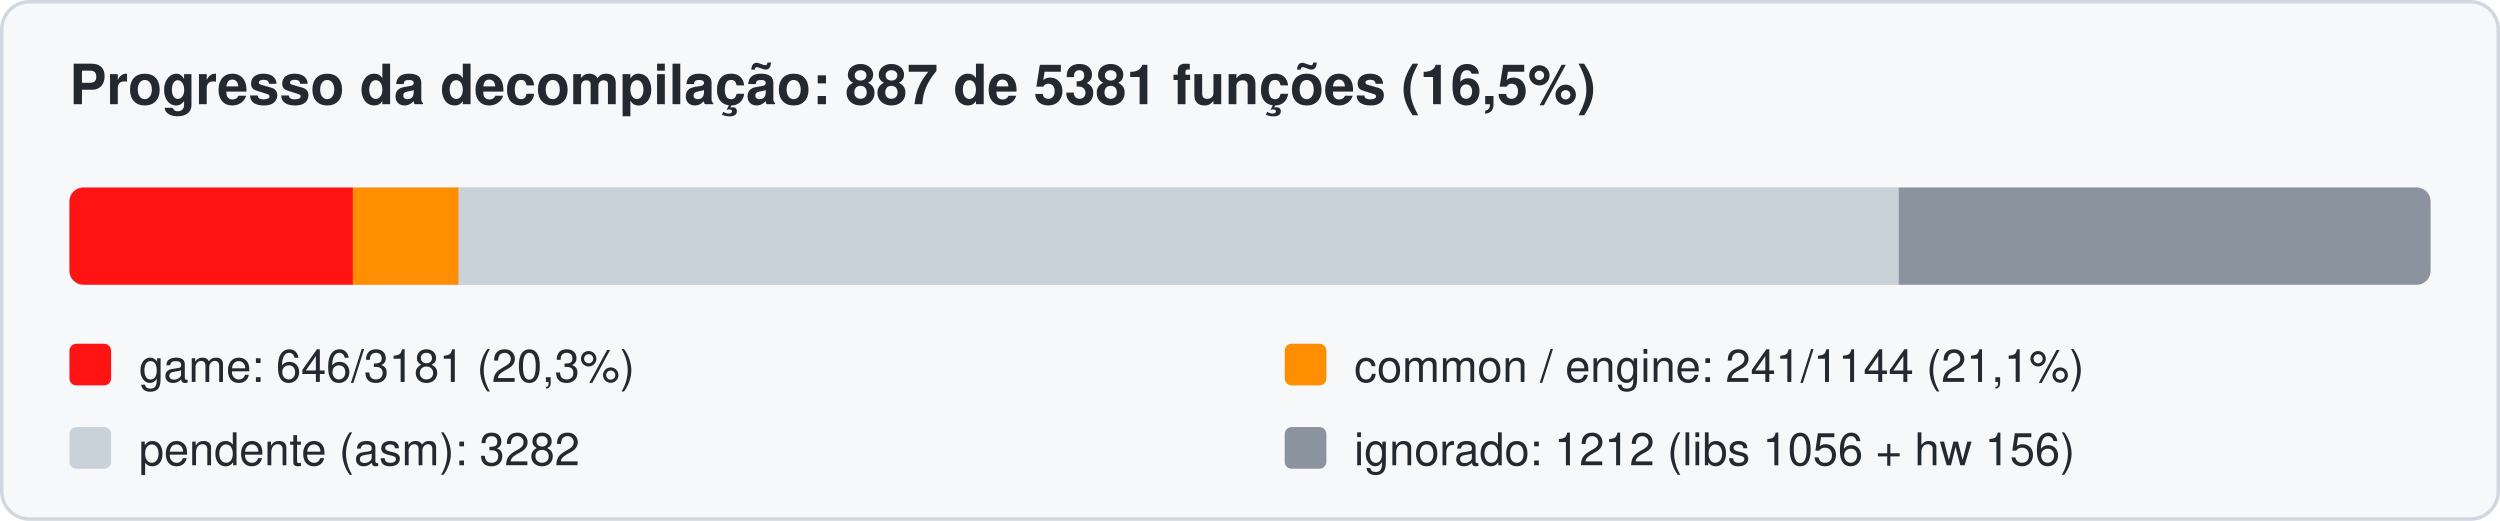
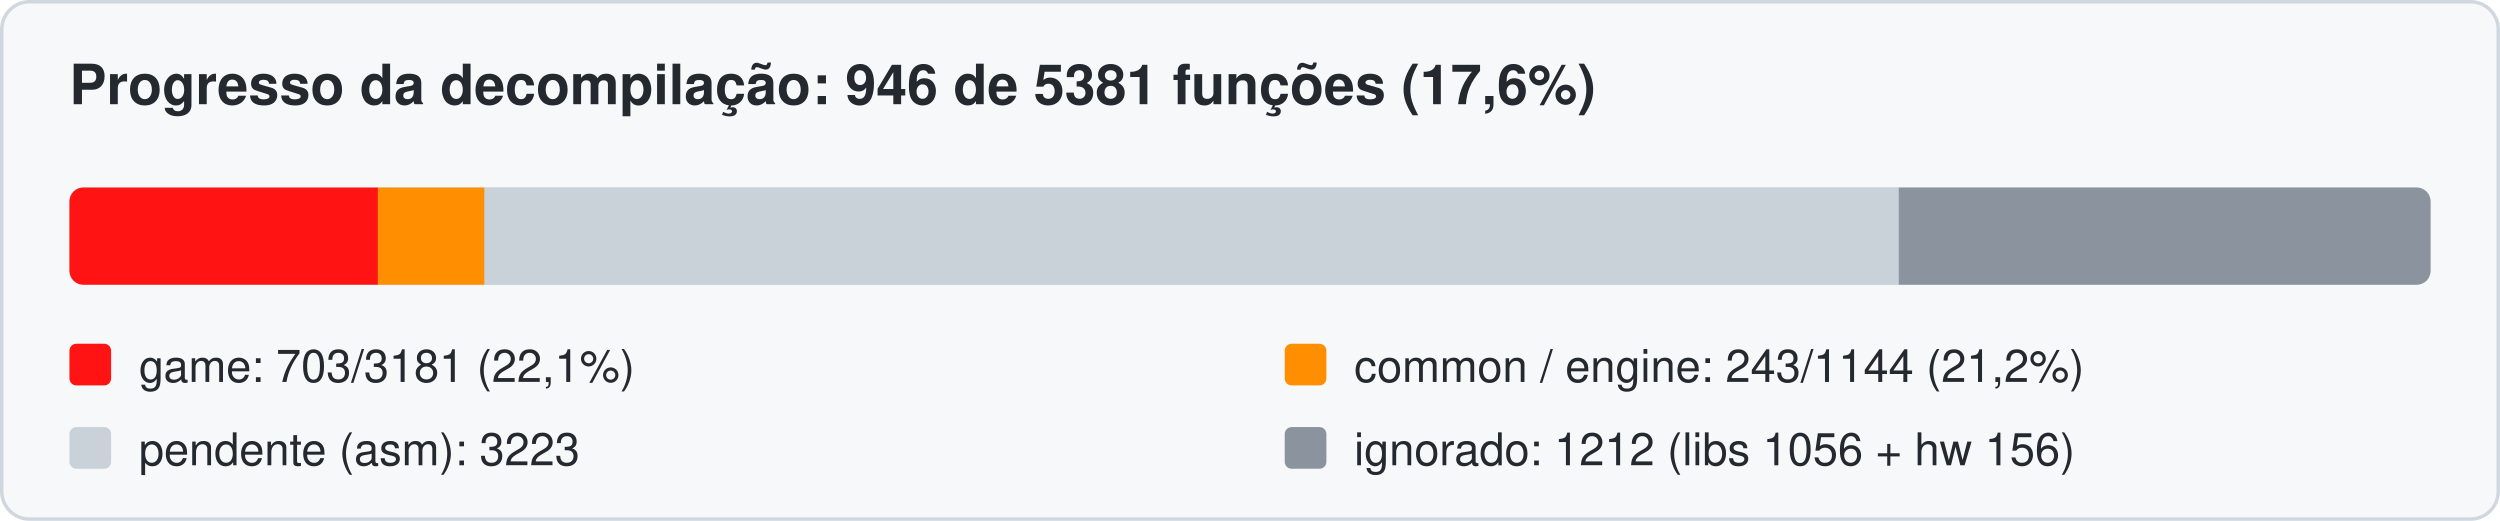
- <svg xmlns="http://www.w3.org/2000/svg" width="720" height="150" viewBox="0 0 720 150" role="img" aria-label="War of the Monsters: 887 de 5381 funcoes decompiladas (16,5%), 1212 ignoradas">
+ <svg xmlns="http://www.w3.org/2000/svg" width="720" height="150" viewBox="0 0 720 150" role="img" aria-label="War of the Monsters: 946 de 5381 funcoes decompiladas (17,6%), 1212 ignoradas">
  <rect x="0.5" y="0.5" width="719" height="149" rx="8" fill="#f6f8fa" stroke="#d0d7de" />
  <g font-family="-apple-system, 'Segoe UI', Helvetica, Arial, sans-serif">
-     <text x="20" y="30" font-size="16" font-weight="600" fill="#24292f">Progresso da decompilação: 887 de 5381 funções (16,5%)</text>
+     <text x="20" y="30" font-size="16" font-weight="600" fill="#24292f">Progresso da decompilação: 946 de 5381 funções (17,6%)</text>
    <rect x="20" y="54" width="680" height="28" rx="4" fill="#c9d1d9" />
    <clipPath id="r">
      <rect x="20" y="54" width="680" height="28" rx="4" />
    </clipPath>
    <g clip-path="url(#r)">
-       <rect x="20.00" y="54" width="81.64" height="28" fill="#ff1413" />
-       <rect x="101.64" y="54" width="30.46" height="28" fill="#ff8e00" />
-       <rect x="132.09" y="54" width="414.75" height="28" fill="#c9d1d9" />
+       <rect x="20.00" y="54" width="88.84" height="28" fill="#ff1413" />
+       <rect x="108.84" y="54" width="30.71" height="28" fill="#ff8e00" />
+       <rect x="139.55" y="54" width="407.29" height="28" fill="#c9d1d9" />
      <rect x="546.84" y="54" width="153.16" height="28" fill="#8b949e" />
    </g>
    <rect x="20" y="99" width="12" height="12" rx="2" fill="#ff1413" />
-     <text x="40" y="110" font-size="13" fill="#24292f">game: 646/3181 (20,3%)</text>
+     <text x="40" y="110" font-size="13" fill="#24292f">game: 703/3181 (22,1%)</text>
    <rect x="370" y="99" width="12" height="12" rx="2" fill="#ff8e00" />
-     <text x="390" y="110" font-size="13" fill="#24292f">common / engine: 241/1144 (21,1%)</text>
+     <text x="390" y="110" font-size="13" fill="#24292f">common / engine: 243/1144 (21,2%)</text>
    <rect x="20" y="123" width="12" height="12" rx="2" fill="#c9d1d9" />
-     <text x="40" y="134" font-size="13" fill="#24292f">pendente (asm): 3282</text>
+     <text x="40" y="134" font-size="13" fill="#24292f">pendente (asm): 3223</text>
    <rect x="370" y="123" width="12" height="12" rx="2" fill="#8b949e" />
    <text x="390" y="134" font-size="13" fill="#24292f">ignorado: 1212 (libs 1056 + hw 156)</text>
  </g>
</svg>
